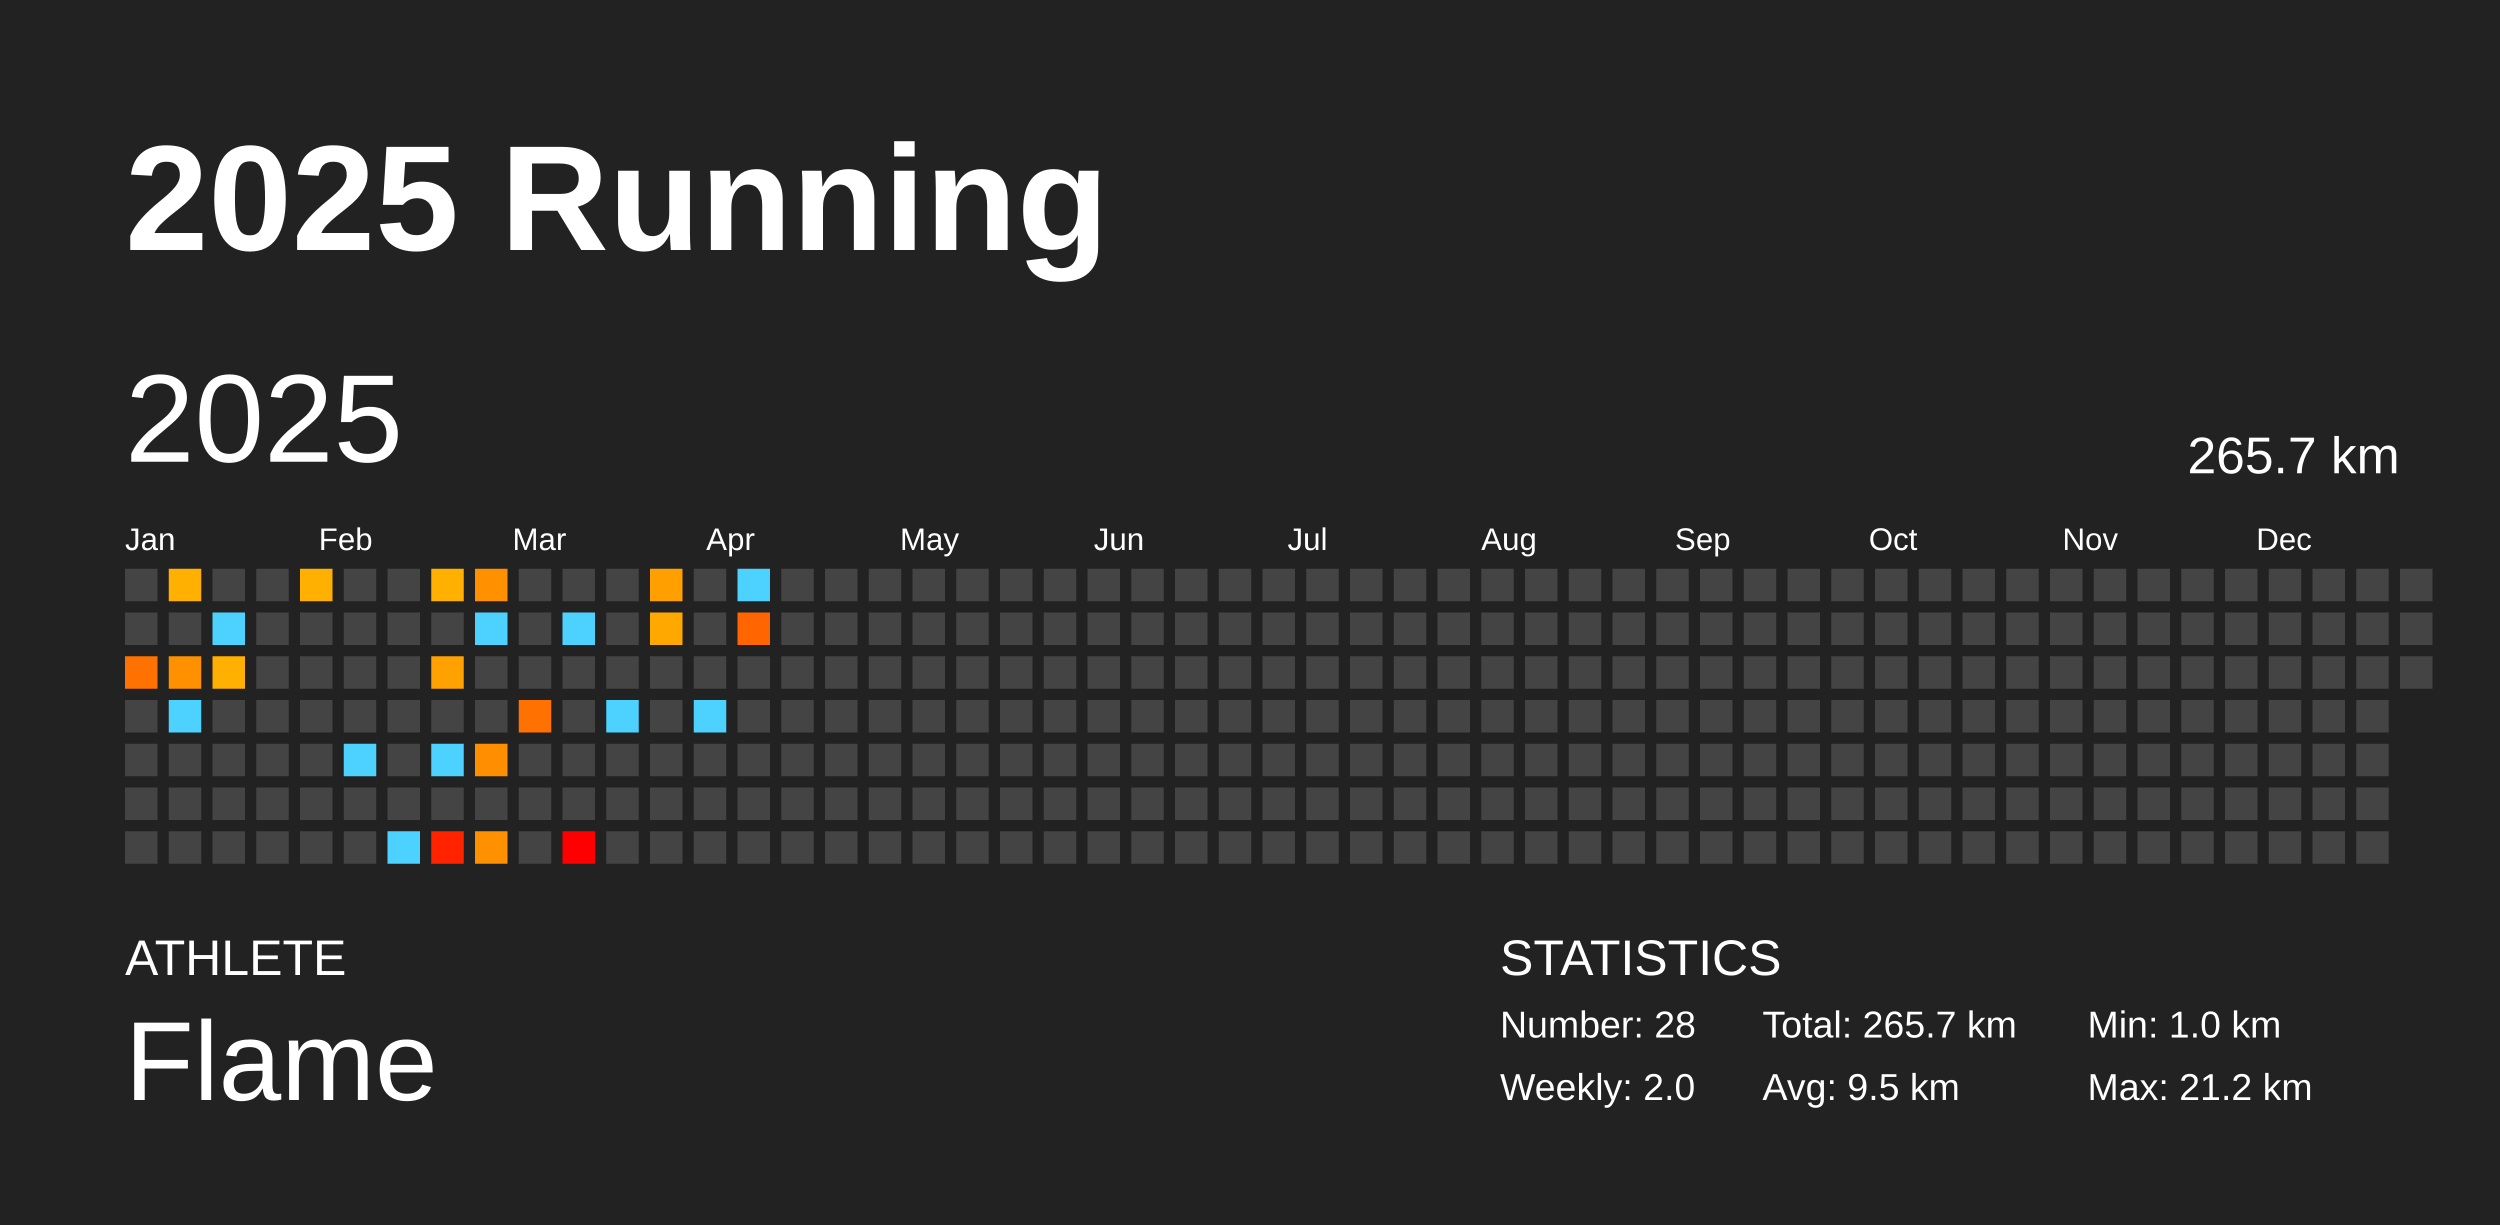
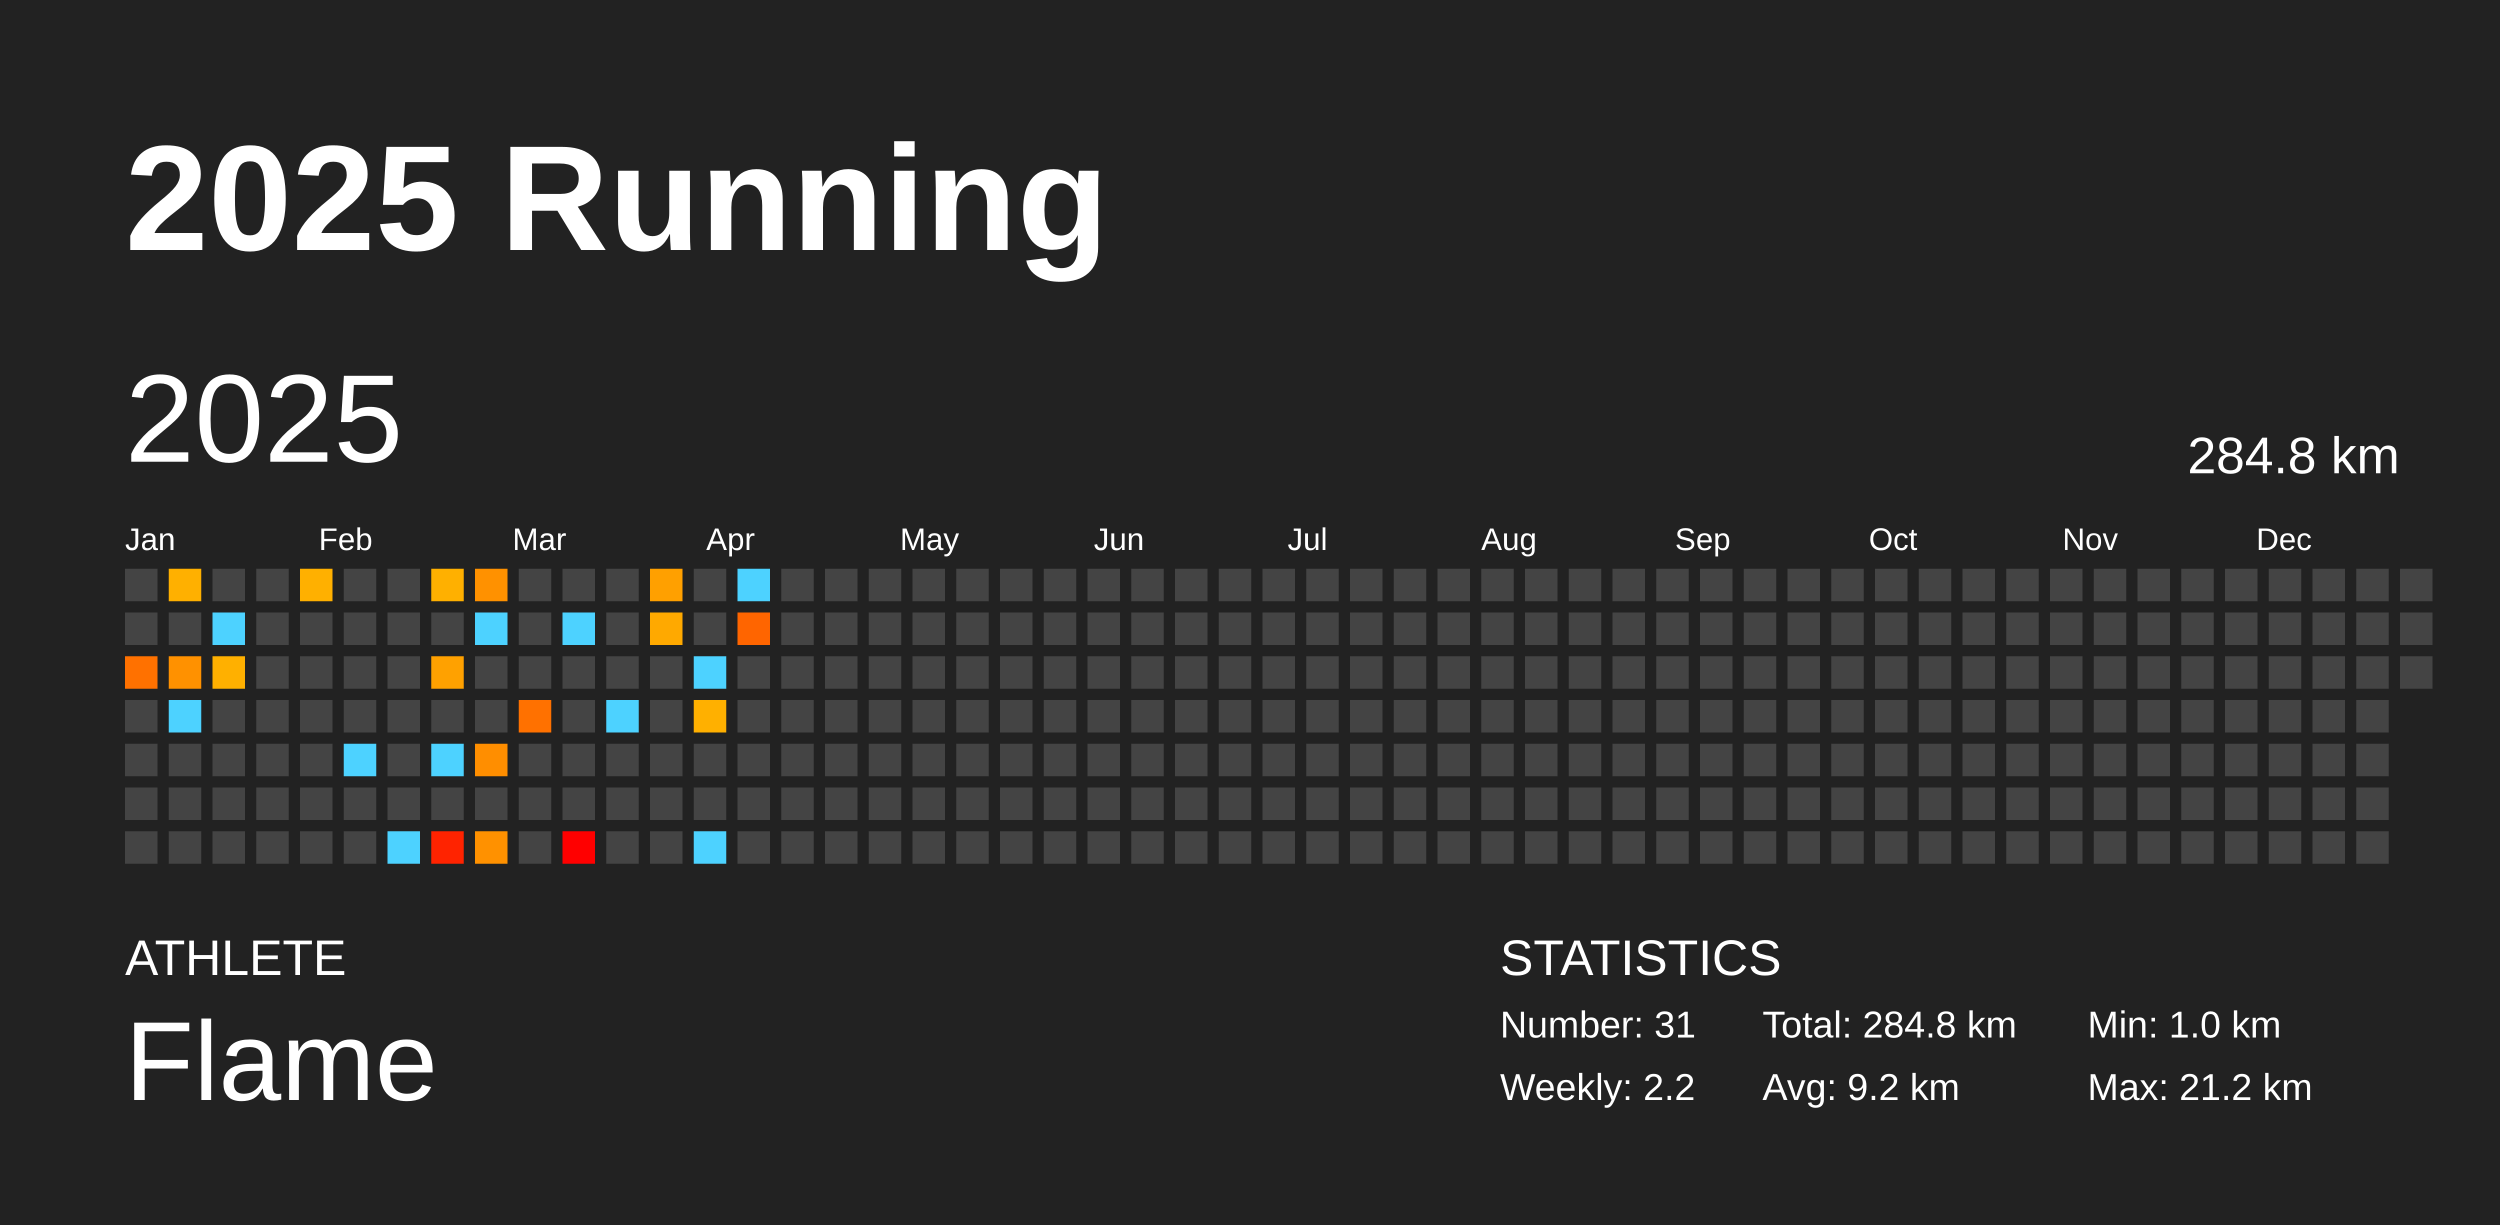
<svg xmlns="http://www.w3.org/2000/svg" baseProfile="full" height="98mm" version="1.1" viewBox="0,0,200,98" width="200mm">
  <defs />
  <rect fill="#222222" height="98" width="200" x="0" y="0" />
  <text fill="#FFFFFF" style="font-size:12px; font-family:Arial; font-weight:bold;" x="10" y="20">2025 Running</text>
  <text fill="#FFFFFF" style="font-size:4px; font-family:Arial" x="10" y="78">ATHLETE</text>
  <text fill="#FFFFFF" style="font-size:9px; font-family:Arial" x="10" y="88">Flame</text>
  <text fill="#FFFFFF" style="font-size:4px; font-family:Arial" x="120" y="78">STATISTICS</text>
-   <text fill="#FFFFFF" style="font-size:3px; font-family:Arial" x="120" y="83">Number: 28</text>
-   <text fill="#FFFFFF" style="font-size:3px; font-family:Arial" x="120" y="88">Weekly: 2.0</text>
-   <text fill="#FFFFFF" style="font-size:3px; font-family:Arial" x="141" y="83">Total: 265.7 km</text>
-   <text fill="#FFFFFF" style="font-size:3px; font-family:Arial" x="141" y="88">Avg: 9.5 km</text>
+   <text fill="#FFFFFF" style="font-size:3px; font-family:Arial" x="120" y="83">Number: 31</text>
+   <text fill="#FFFFFF" style="font-size:3px; font-family:Arial" x="120" y="88">Weekly: 2.2</text>
+   <text fill="#FFFFFF" style="font-size:3px; font-family:Arial" x="141" y="83">Total: 284.8 km</text>
+   <text fill="#FFFFFF" style="font-size:3px; font-family:Arial" x="141" y="88">Avg: 9.2 km</text>
  <text fill="#FFFFFF" style="font-size:3px; font-family:Arial" x="167" y="83">Min: 1.0 km</text>
  <text fill="#FFFFFF" style="font-size:3px; font-family:Arial" x="167" y="88">Max: 21.2 km</text>
  <text dominant-baseline="hanging" fill="#FFFFFF" style="font-size:10.0px; font-family:Arial;" x="10" y="30">2025</text>
-   <text dominant-baseline="hanging" fill="#FFFFFF" style="font-size:4.125px; font-family:Arial;" x="175" y="35">265.7 km</text>
+   <text dominant-baseline="hanging" fill="#FFFFFF" style="font-size:4.125px; font-family:Arial;" x="175" y="35">284.8 km</text>
  <text fill="#FFFFFF" style="font-size:2.5px; font-family:Arial" x="10.0" y="44">Jan</text>
  <text fill="#FFFFFF" style="font-size:2.5px; font-family:Arial" x="25.5" y="44">Feb</text>
  <text fill="#FFFFFF" style="font-size:2.5px; font-family:Arial" x="41.0" y="44">Mar</text>
  <text fill="#FFFFFF" style="font-size:2.5px; font-family:Arial" x="56.5" y="44">Apr</text>
  <text fill="#FFFFFF" style="font-size:2.5px; font-family:Arial" x="72.0" y="44">May</text>
  <text fill="#FFFFFF" style="font-size:2.5px; font-family:Arial" x="87.5" y="44">Jun</text>
  <text fill="#FFFFFF" style="font-size:2.5px; font-family:Arial" x="103.0" y="44">Jul</text>
  <text fill="#FFFFFF" style="font-size:2.5px; font-family:Arial" x="118.5" y="44">Aug</text>
  <text fill="#FFFFFF" style="font-size:2.5px; font-family:Arial" x="134.0" y="44">Sep</text>
  <text fill="#FFFFFF" style="font-size:2.5px; font-family:Arial" x="149.5" y="44">Oct</text>
  <text fill="#FFFFFF" style="font-size:2.5px; font-family:Arial" x="165.0" y="44">Nov</text>
  <text fill="#FFFFFF" style="font-size:2.5px; font-family:Arial" x="180.5" y="44">Dec</text>
  <rect fill="#444444" height="2.6" width="2.6" x="10.0" y="45.5" />
  <rect fill="#444444" height="2.6" width="2.6" x="10.0" y="49.0" />
  <rect fill="#ff7100" height="2.6" width="2.6" x="10.0" y="52.5" />
  <rect fill="#444444" height="2.6" width="2.6" x="10.0" y="56.0" />
  <rect fill="#444444" height="2.6" width="2.6" x="10.0" y="59.5" />
  <rect fill="#444444" height="2.6" width="2.6" x="10.0" y="63.0" />
  <rect fill="#444444" height="2.6" width="2.6" x="10.0" y="66.5" />
  <rect fill="#ffb000" height="2.6" width="2.6" x="13.5" y="45.5" />
  <rect fill="#444444" height="2.6" width="2.6" x="13.5" y="49.0" />
  <rect fill="#ff9100" height="2.6" width="2.6" x="13.5" y="52.5" />
  <rect fill="#4dd2ff" height="2.6" width="2.6" x="13.5" y="56.0" />
  <rect fill="#444444" height="2.6" width="2.6" x="13.5" y="59.5" />
  <rect fill="#444444" height="2.6" width="2.6" x="13.5" y="63.0" />
  <rect fill="#444444" height="2.6" width="2.6" x="13.5" y="66.5" />
  <rect fill="#444444" height="2.6" width="2.6" x="17.0" y="45.5" />
  <rect fill="#4dd2ff" height="2.6" width="2.6" x="17.0" y="49.0" />
  <rect fill="#ffb000" height="2.6" width="2.6" x="17.0" y="52.5" />
  <rect fill="#444444" height="2.6" width="2.6" x="17.0" y="56.0" />
  <rect fill="#444444" height="2.6" width="2.6" x="17.0" y="59.5" />
  <rect fill="#444444" height="2.6" width="2.6" x="17.0" y="63.0" />
  <rect fill="#444444" height="2.6" width="2.6" x="17.0" y="66.5" />
  <rect fill="#444444" height="2.6" width="2.6" x="20.5" y="45.5" />
  <rect fill="#444444" height="2.6" width="2.6" x="20.5" y="49.0" />
  <rect fill="#444444" height="2.6" width="2.6" x="20.5" y="52.5" />
  <rect fill="#444444" height="2.6" width="2.6" x="20.5" y="56.0" />
  <rect fill="#444444" height="2.6" width="2.6" x="20.5" y="59.5" />
  <rect fill="#444444" height="2.6" width="2.6" x="20.5" y="63.0" />
  <rect fill="#444444" height="2.6" width="2.6" x="20.5" y="66.5" />
  <rect fill="#ffb000" height="2.6" width="2.6" x="24.0" y="45.5" />
  <rect fill="#444444" height="2.6" width="2.6" x="24.0" y="49.0" />
  <rect fill="#444444" height="2.6" width="2.6" x="24.0" y="52.5" />
  <rect fill="#444444" height="2.6" width="2.6" x="24.0" y="56.0" />
  <rect fill="#444444" height="2.6" width="2.6" x="24.0" y="59.5" />
  <rect fill="#444444" height="2.6" width="2.6" x="24.0" y="63.0" />
  <rect fill="#444444" height="2.6" width="2.6" x="24.0" y="66.5" />
  <rect fill="#444444" height="2.6" width="2.6" x="27.5" y="45.5" />
  <rect fill="#444444" height="2.6" width="2.6" x="27.5" y="49.0" />
  <rect fill="#444444" height="2.6" width="2.6" x="27.5" y="52.5" />
  <rect fill="#444444" height="2.6" width="2.6" x="27.5" y="56.0" />
  <rect fill="#4dd2ff" height="2.6" width="2.6" x="27.5" y="59.5" />
  <rect fill="#444444" height="2.6" width="2.6" x="27.5" y="63.0" />
  <rect fill="#444444" height="2.6" width="2.6" x="27.5" y="66.5" />
  <rect fill="#444444" height="2.6" width="2.6" x="31.0" y="45.5" />
  <rect fill="#444444" height="2.6" width="2.6" x="31.0" y="49.0" />
  <rect fill="#444444" height="2.6" width="2.6" x="31.0" y="52.5" />
  <rect fill="#444444" height="2.6" width="2.6" x="31.0" y="56.0" />
  <rect fill="#444444" height="2.6" width="2.6" x="31.0" y="59.5" />
  <rect fill="#444444" height="2.6" width="2.6" x="31.0" y="63.0" />
  <rect fill="#4dd2ff" height="2.6" width="2.6" x="31.0" y="66.5" />
  <rect fill="#ffb000" height="2.6" width="2.6" x="34.5" y="45.5" />
  <rect fill="#444444" height="2.6" width="2.6" x="34.5" y="49.0" />
  <rect fill="#ffa100" height="2.6" width="2.6" x="34.5" y="52.5" />
  <rect fill="#444444" height="2.6" width="2.6" x="34.5" y="56.0" />
  <rect fill="#4dd2ff" height="2.6" width="2.6" x="34.5" y="59.5" />
  <rect fill="#444444" height="2.6" width="2.6" x="34.5" y="63.0" />
  <rect fill="#ff2300" height="2.6" width="2.6" x="34.5" y="66.5" />
  <rect fill="#ff9100" height="2.6" width="2.6" x="38.0" y="45.5" />
  <rect fill="#4dd2ff" height="2.6" width="2.6" x="38.0" y="49.0" />
  <rect fill="#444444" height="2.6" width="2.6" x="38.0" y="52.5" />
  <rect fill="#444444" height="2.6" width="2.6" x="38.0" y="56.0" />
  <rect fill="#ff8e00" height="2.6" width="2.6" x="38.0" y="59.5" />
  <rect fill="#444444" height="2.6" width="2.6" x="38.0" y="63.0" />
  <rect fill="#ff9100" height="2.6" width="2.6" x="38.0" y="66.5" />
  <rect fill="#444444" height="2.6" width="2.6" x="41.5" y="45.5" />
  <rect fill="#444444" height="2.6" width="2.6" x="41.5" y="49.0" />
  <rect fill="#444444" height="2.6" width="2.6" x="41.5" y="52.5" />
  <rect fill="#ff7100" height="2.6" width="2.6" x="41.5" y="56.0" />
  <rect fill="#444444" height="2.6" width="2.6" x="41.5" y="59.5" />
  <rect fill="#444444" height="2.6" width="2.6" x="41.5" y="63.0" />
  <rect fill="#444444" height="2.6" width="2.6" x="41.5" y="66.5" />
  <rect fill="#444444" height="2.6" width="2.6" x="45.0" y="45.5" />
  <rect fill="#4dd2ff" height="2.6" width="2.6" x="45.0" y="49.0" />
  <rect fill="#444444" height="2.6" width="2.6" x="45.0" y="52.5" />
  <rect fill="#444444" height="2.6" width="2.6" x="45.0" y="56.0" />
  <rect fill="#444444" height="2.6" width="2.6" x="45.0" y="59.5" />
  <rect fill="#444444" height="2.6" width="2.6" x="45.0" y="63.0" />
  <rect fill="red" height="2.6" width="2.6" x="45.0" y="66.5" />
  <rect fill="#444444" height="2.6" width="2.6" x="48.5" y="45.5" />
  <rect fill="#444444" height="2.6" width="2.6" x="48.5" y="49.0" />
  <rect fill="#444444" height="2.6" width="2.6" x="48.5" y="52.5" />
  <rect fill="#4dd2ff" height="2.6" width="2.6" x="48.5" y="56.0" />
  <rect fill="#444444" height="2.6" width="2.6" x="48.5" y="59.5" />
  <rect fill="#444444" height="2.6" width="2.6" x="48.5" y="63.0" />
  <rect fill="#444444" height="2.6" width="2.6" x="48.5" y="66.5" />
  <rect fill="#ffa000" height="2.6" width="2.6" x="52.0" y="45.5" />
  <rect fill="#ffa900" height="2.6" width="2.6" x="52.0" y="49.0" />
  <rect fill="#444444" height="2.6" width="2.6" x="52.0" y="52.5" />
  <rect fill="#444444" height="2.6" width="2.6" x="52.0" y="56.0" />
  <rect fill="#444444" height="2.6" width="2.6" x="52.0" y="59.5" />
  <rect fill="#444444" height="2.6" width="2.6" x="52.0" y="63.0" />
  <rect fill="#444444" height="2.6" width="2.6" x="52.0" y="66.5" />
  <rect fill="#444444" height="2.6" width="2.6" x="55.5" y="45.5" />
  <rect fill="#444444" height="2.6" width="2.6" x="55.5" y="49.0" />
-   <rect fill="#444444" height="2.6" width="2.6" x="55.5" y="52.5" />
-   <rect fill="#4dd2ff" height="2.6" width="2.6" x="55.5" y="56.0" />
+   <rect fill="#4dd2ff" height="2.6" width="2.6" x="55.5" y="52.5" />
+   <rect fill="#ffb000" height="2.6" width="2.6" x="55.5" y="56.0" />
  <rect fill="#444444" height="2.6" width="2.6" x="55.5" y="59.5" />
  <rect fill="#444444" height="2.6" width="2.6" x="55.5" y="63.0" />
-   <rect fill="#444444" height="2.6" width="2.6" x="55.5" y="66.5" />
+   <rect fill="#4dd2ff" height="2.6" width="2.6" x="55.5" y="66.5" />
  <rect fill="#4dd2ff" height="2.6" width="2.6" x="59.0" y="45.5" />
  <rect fill="#ff6500" height="2.6" width="2.6" x="59.0" y="49.0" />
  <rect fill="#444444" height="2.6" width="2.6" x="59.0" y="52.5" />
  <rect fill="#444444" height="2.6" width="2.6" x="59.0" y="56.0" />
  <rect fill="#444444" height="2.6" width="2.6" x="59.0" y="59.5" />
  <rect fill="#444444" height="2.6" width="2.6" x="59.0" y="63.0" />
  <rect fill="#444444" height="2.6" width="2.6" x="59.0" y="66.5" />
  <rect fill="#444444" height="2.6" width="2.6" x="62.5" y="45.5" />
  <rect fill="#444444" height="2.6" width="2.6" x="62.5" y="49.0" />
  <rect fill="#444444" height="2.6" width="2.6" x="62.5" y="52.5" />
  <rect fill="#444444" height="2.6" width="2.6" x="62.5" y="56.0" />
  <rect fill="#444444" height="2.6" width="2.6" x="62.5" y="59.5" />
  <rect fill="#444444" height="2.6" width="2.6" x="62.5" y="63.0" />
  <rect fill="#444444" height="2.6" width="2.6" x="62.5" y="66.5" />
  <rect fill="#444444" height="2.6" width="2.6" x="66.0" y="45.5" />
  <rect fill="#444444" height="2.6" width="2.6" x="66.0" y="49.0" />
  <rect fill="#444444" height="2.6" width="2.6" x="66.0" y="52.5" />
  <rect fill="#444444" height="2.6" width="2.6" x="66.0" y="56.0" />
  <rect fill="#444444" height="2.6" width="2.6" x="66.0" y="59.5" />
  <rect fill="#444444" height="2.6" width="2.6" x="66.0" y="63.0" />
  <rect fill="#444444" height="2.6" width="2.6" x="66.0" y="66.5" />
  <rect fill="#444444" height="2.6" width="2.6" x="69.5" y="45.5" />
  <rect fill="#444444" height="2.6" width="2.6" x="69.5" y="49.0" />
  <rect fill="#444444" height="2.6" width="2.6" x="69.5" y="52.5" />
  <rect fill="#444444" height="2.6" width="2.6" x="69.5" y="56.0" />
  <rect fill="#444444" height="2.6" width="2.6" x="69.5" y="59.5" />
  <rect fill="#444444" height="2.6" width="2.6" x="69.5" y="63.0" />
  <rect fill="#444444" height="2.6" width="2.6" x="69.5" y="66.5" />
  <rect fill="#444444" height="2.6" width="2.6" x="73.0" y="45.5" />
  <rect fill="#444444" height="2.6" width="2.6" x="73.0" y="49.0" />
  <rect fill="#444444" height="2.6" width="2.6" x="73.0" y="52.5" />
  <rect fill="#444444" height="2.6" width="2.6" x="73.0" y="56.0" />
  <rect fill="#444444" height="2.6" width="2.6" x="73.0" y="59.5" />
  <rect fill="#444444" height="2.6" width="2.6" x="73.0" y="63.0" />
  <rect fill="#444444" height="2.6" width="2.6" x="73.0" y="66.5" />
  <rect fill="#444444" height="2.6" width="2.6" x="76.5" y="45.5" />
  <rect fill="#444444" height="2.6" width="2.6" x="76.5" y="49.0" />
  <rect fill="#444444" height="2.6" width="2.6" x="76.5" y="52.5" />
  <rect fill="#444444" height="2.6" width="2.6" x="76.5" y="56.0" />
  <rect fill="#444444" height="2.6" width="2.6" x="76.5" y="59.5" />
  <rect fill="#444444" height="2.6" width="2.6" x="76.5" y="63.0" />
  <rect fill="#444444" height="2.6" width="2.6" x="76.5" y="66.5" />
  <rect fill="#444444" height="2.6" width="2.6" x="80.0" y="45.5" />
  <rect fill="#444444" height="2.6" width="2.6" x="80.0" y="49.0" />
  <rect fill="#444444" height="2.6" width="2.6" x="80.0" y="52.5" />
  <rect fill="#444444" height="2.6" width="2.6" x="80.0" y="56.0" />
  <rect fill="#444444" height="2.6" width="2.6" x="80.0" y="59.5" />
  <rect fill="#444444" height="2.6" width="2.6" x="80.0" y="63.0" />
  <rect fill="#444444" height="2.6" width="2.6" x="80.0" y="66.5" />
  <rect fill="#444444" height="2.6" width="2.6" x="83.5" y="45.5" />
  <rect fill="#444444" height="2.6" width="2.6" x="83.5" y="49.0" />
  <rect fill="#444444" height="2.6" width="2.6" x="83.5" y="52.5" />
  <rect fill="#444444" height="2.6" width="2.6" x="83.5" y="56.0" />
  <rect fill="#444444" height="2.6" width="2.6" x="83.5" y="59.5" />
  <rect fill="#444444" height="2.6" width="2.6" x="83.5" y="63.0" />
  <rect fill="#444444" height="2.6" width="2.6" x="83.5" y="66.5" />
  <rect fill="#444444" height="2.6" width="2.6" x="87.0" y="45.5" />
  <rect fill="#444444" height="2.6" width="2.6" x="87.0" y="49.0" />
  <rect fill="#444444" height="2.6" width="2.6" x="87.0" y="52.5" />
  <rect fill="#444444" height="2.6" width="2.6" x="87.0" y="56.0" />
  <rect fill="#444444" height="2.6" width="2.6" x="87.0" y="59.5" />
  <rect fill="#444444" height="2.6" width="2.6" x="87.0" y="63.0" />
  <rect fill="#444444" height="2.6" width="2.6" x="87.0" y="66.5" />
  <rect fill="#444444" height="2.6" width="2.6" x="90.5" y="45.5" />
  <rect fill="#444444" height="2.6" width="2.6" x="90.5" y="49.0" />
  <rect fill="#444444" height="2.6" width="2.6" x="90.5" y="52.5" />
  <rect fill="#444444" height="2.6" width="2.6" x="90.5" y="56.0" />
  <rect fill="#444444" height="2.6" width="2.6" x="90.5" y="59.5" />
  <rect fill="#444444" height="2.6" width="2.6" x="90.5" y="63.0" />
  <rect fill="#444444" height="2.6" width="2.6" x="90.5" y="66.5" />
  <rect fill="#444444" height="2.6" width="2.6" x="94.0" y="45.5" />
  <rect fill="#444444" height="2.6" width="2.6" x="94.0" y="49.0" />
  <rect fill="#444444" height="2.6" width="2.6" x="94.0" y="52.5" />
  <rect fill="#444444" height="2.6" width="2.6" x="94.0" y="56.0" />
  <rect fill="#444444" height="2.6" width="2.6" x="94.0" y="59.5" />
  <rect fill="#444444" height="2.6" width="2.6" x="94.0" y="63.0" />
  <rect fill="#444444" height="2.6" width="2.6" x="94.0" y="66.5" />
  <rect fill="#444444" height="2.6" width="2.6" x="97.5" y="45.5" />
  <rect fill="#444444" height="2.6" width="2.6" x="97.5" y="49.0" />
  <rect fill="#444444" height="2.6" width="2.6" x="97.5" y="52.5" />
  <rect fill="#444444" height="2.6" width="2.6" x="97.5" y="56.0" />
  <rect fill="#444444" height="2.6" width="2.6" x="97.5" y="59.5" />
  <rect fill="#444444" height="2.6" width="2.6" x="97.5" y="63.0" />
  <rect fill="#444444" height="2.6" width="2.6" x="97.5" y="66.5" />
  <rect fill="#444444" height="2.6" width="2.6" x="101.0" y="45.5" />
  <rect fill="#444444" height="2.6" width="2.6" x="101.0" y="49.0" />
  <rect fill="#444444" height="2.6" width="2.6" x="101.0" y="52.5" />
  <rect fill="#444444" height="2.6" width="2.6" x="101.0" y="56.0" />
  <rect fill="#444444" height="2.6" width="2.6" x="101.0" y="59.5" />
  <rect fill="#444444" height="2.6" width="2.6" x="101.0" y="63.0" />
  <rect fill="#444444" height="2.6" width="2.6" x="101.0" y="66.5" />
  <rect fill="#444444" height="2.6" width="2.6" x="104.5" y="45.5" />
  <rect fill="#444444" height="2.6" width="2.6" x="104.5" y="49.0" />
  <rect fill="#444444" height="2.6" width="2.6" x="104.5" y="52.5" />
  <rect fill="#444444" height="2.6" width="2.6" x="104.5" y="56.0" />
  <rect fill="#444444" height="2.6" width="2.6" x="104.5" y="59.5" />
  <rect fill="#444444" height="2.6" width="2.6" x="104.5" y="63.0" />
  <rect fill="#444444" height="2.6" width="2.6" x="104.5" y="66.5" />
  <rect fill="#444444" height="2.6" width="2.6" x="108.0" y="45.5" />
  <rect fill="#444444" height="2.6" width="2.6" x="108.0" y="49.0" />
  <rect fill="#444444" height="2.6" width="2.6" x="108.0" y="52.5" />
  <rect fill="#444444" height="2.6" width="2.6" x="108.0" y="56.0" />
  <rect fill="#444444" height="2.6" width="2.6" x="108.0" y="59.5" />
  <rect fill="#444444" height="2.6" width="2.6" x="108.0" y="63.0" />
  <rect fill="#444444" height="2.6" width="2.6" x="108.0" y="66.5" />
  <rect fill="#444444" height="2.6" width="2.6" x="111.5" y="45.5" />
  <rect fill="#444444" height="2.6" width="2.6" x="111.5" y="49.0" />
  <rect fill="#444444" height="2.6" width="2.6" x="111.5" y="52.5" />
  <rect fill="#444444" height="2.6" width="2.6" x="111.5" y="56.0" />
  <rect fill="#444444" height="2.6" width="2.6" x="111.5" y="59.5" />
  <rect fill="#444444" height="2.6" width="2.6" x="111.5" y="63.0" />
  <rect fill="#444444" height="2.6" width="2.6" x="111.5" y="66.5" />
  <rect fill="#444444" height="2.6" width="2.6" x="115.0" y="45.5" />
  <rect fill="#444444" height="2.6" width="2.6" x="115.0" y="49.0" />
  <rect fill="#444444" height="2.6" width="2.6" x="115.0" y="52.5" />
  <rect fill="#444444" height="2.6" width="2.6" x="115.0" y="56.0" />
  <rect fill="#444444" height="2.6" width="2.6" x="115.0" y="59.5" />
  <rect fill="#444444" height="2.6" width="2.6" x="115.0" y="63.0" />
  <rect fill="#444444" height="2.6" width="2.6" x="115.0" y="66.5" />
  <rect fill="#444444" height="2.6" width="2.6" x="118.5" y="45.5" />
  <rect fill="#444444" height="2.6" width="2.6" x="118.5" y="49.0" />
  <rect fill="#444444" height="2.6" width="2.6" x="118.5" y="52.5" />
  <rect fill="#444444" height="2.6" width="2.6" x="118.5" y="56.0" />
  <rect fill="#444444" height="2.6" width="2.6" x="118.5" y="59.5" />
  <rect fill="#444444" height="2.6" width="2.6" x="118.5" y="63.0" />
  <rect fill="#444444" height="2.6" width="2.6" x="118.5" y="66.5" />
  <rect fill="#444444" height="2.6" width="2.6" x="122.0" y="45.5" />
  <rect fill="#444444" height="2.6" width="2.6" x="122.0" y="49.0" />
  <rect fill="#444444" height="2.6" width="2.6" x="122.0" y="52.5" />
  <rect fill="#444444" height="2.6" width="2.6" x="122.0" y="56.0" />
  <rect fill="#444444" height="2.6" width="2.6" x="122.0" y="59.5" />
  <rect fill="#444444" height="2.6" width="2.6" x="122.0" y="63.0" />
  <rect fill="#444444" height="2.6" width="2.6" x="122.0" y="66.5" />
  <rect fill="#444444" height="2.6" width="2.6" x="125.5" y="45.5" />
  <rect fill="#444444" height="2.6" width="2.6" x="125.5" y="49.0" />
  <rect fill="#444444" height="2.6" width="2.6" x="125.5" y="52.5" />
  <rect fill="#444444" height="2.6" width="2.6" x="125.5" y="56.0" />
  <rect fill="#444444" height="2.6" width="2.6" x="125.5" y="59.5" />
  <rect fill="#444444" height="2.6" width="2.6" x="125.5" y="63.0" />
  <rect fill="#444444" height="2.6" width="2.6" x="125.5" y="66.5" />
  <rect fill="#444444" height="2.6" width="2.6" x="129.0" y="45.5" />
  <rect fill="#444444" height="2.6" width="2.6" x="129.0" y="49.0" />
  <rect fill="#444444" height="2.6" width="2.6" x="129.0" y="52.5" />
  <rect fill="#444444" height="2.6" width="2.6" x="129.0" y="56.0" />
  <rect fill="#444444" height="2.6" width="2.6" x="129.0" y="59.5" />
  <rect fill="#444444" height="2.6" width="2.6" x="129.0" y="63.0" />
  <rect fill="#444444" height="2.6" width="2.6" x="129.0" y="66.5" />
  <rect fill="#444444" height="2.6" width="2.6" x="132.5" y="45.5" />
  <rect fill="#444444" height="2.6" width="2.6" x="132.5" y="49.0" />
  <rect fill="#444444" height="2.6" width="2.6" x="132.5" y="52.5" />
  <rect fill="#444444" height="2.6" width="2.6" x="132.5" y="56.0" />
  <rect fill="#444444" height="2.6" width="2.6" x="132.5" y="59.5" />
  <rect fill="#444444" height="2.6" width="2.6" x="132.5" y="63.0" />
  <rect fill="#444444" height="2.6" width="2.6" x="132.5" y="66.5" />
  <rect fill="#444444" height="2.6" width="2.6" x="136.0" y="45.5" />
  <rect fill="#444444" height="2.6" width="2.6" x="136.0" y="49.0" />
  <rect fill="#444444" height="2.6" width="2.6" x="136.0" y="52.5" />
  <rect fill="#444444" height="2.6" width="2.6" x="136.0" y="56.0" />
  <rect fill="#444444" height="2.6" width="2.6" x="136.0" y="59.5" />
  <rect fill="#444444" height="2.6" width="2.6" x="136.0" y="63.0" />
  <rect fill="#444444" height="2.6" width="2.6" x="136.0" y="66.5" />
  <rect fill="#444444" height="2.6" width="2.6" x="139.5" y="45.5" />
  <rect fill="#444444" height="2.6" width="2.6" x="139.5" y="49.0" />
  <rect fill="#444444" height="2.6" width="2.6" x="139.5" y="52.5" />
  <rect fill="#444444" height="2.6" width="2.6" x="139.5" y="56.0" />
  <rect fill="#444444" height="2.6" width="2.6" x="139.5" y="59.5" />
  <rect fill="#444444" height="2.6" width="2.6" x="139.5" y="63.0" />
  <rect fill="#444444" height="2.6" width="2.6" x="139.5" y="66.5" />
  <rect fill="#444444" height="2.6" width="2.6" x="143.0" y="45.5" />
  <rect fill="#444444" height="2.6" width="2.6" x="143.0" y="49.0" />
  <rect fill="#444444" height="2.6" width="2.6" x="143.0" y="52.5" />
  <rect fill="#444444" height="2.6" width="2.6" x="143.0" y="56.0" />
  <rect fill="#444444" height="2.6" width="2.6" x="143.0" y="59.5" />
  <rect fill="#444444" height="2.6" width="2.6" x="143.0" y="63.0" />
  <rect fill="#444444" height="2.6" width="2.6" x="143.0" y="66.5" />
  <rect fill="#444444" height="2.6" width="2.6" x="146.5" y="45.5" />
  <rect fill="#444444" height="2.6" width="2.6" x="146.5" y="49.0" />
  <rect fill="#444444" height="2.6" width="2.6" x="146.5" y="52.5" />
  <rect fill="#444444" height="2.6" width="2.6" x="146.5" y="56.0" />
  <rect fill="#444444" height="2.6" width="2.6" x="146.5" y="59.5" />
  <rect fill="#444444" height="2.6" width="2.6" x="146.5" y="63.0" />
  <rect fill="#444444" height="2.6" width="2.6" x="146.5" y="66.5" />
  <rect fill="#444444" height="2.6" width="2.6" x="150.0" y="45.5" />
  <rect fill="#444444" height="2.6" width="2.6" x="150.0" y="49.0" />
  <rect fill="#444444" height="2.6" width="2.6" x="150.0" y="52.5" />
  <rect fill="#444444" height="2.6" width="2.6" x="150.0" y="56.0" />
  <rect fill="#444444" height="2.6" width="2.6" x="150.0" y="59.5" />
  <rect fill="#444444" height="2.6" width="2.6" x="150.0" y="63.0" />
  <rect fill="#444444" height="2.6" width="2.6" x="150.0" y="66.5" />
  <rect fill="#444444" height="2.6" width="2.6" x="153.5" y="45.5" />
  <rect fill="#444444" height="2.6" width="2.6" x="153.5" y="49.0" />
  <rect fill="#444444" height="2.6" width="2.6" x="153.5" y="52.5" />
  <rect fill="#444444" height="2.6" width="2.6" x="153.5" y="56.0" />
  <rect fill="#444444" height="2.6" width="2.6" x="153.5" y="59.5" />
  <rect fill="#444444" height="2.6" width="2.6" x="153.5" y="63.0" />
  <rect fill="#444444" height="2.6" width="2.6" x="153.5" y="66.5" />
  <rect fill="#444444" height="2.6" width="2.6" x="157.0" y="45.5" />
  <rect fill="#444444" height="2.6" width="2.6" x="157.0" y="49.0" />
  <rect fill="#444444" height="2.6" width="2.6" x="157.0" y="52.5" />
  <rect fill="#444444" height="2.6" width="2.6" x="157.0" y="56.0" />
  <rect fill="#444444" height="2.6" width="2.6" x="157.0" y="59.5" />
  <rect fill="#444444" height="2.6" width="2.6" x="157.0" y="63.0" />
  <rect fill="#444444" height="2.6" width="2.6" x="157.0" y="66.5" />
  <rect fill="#444444" height="2.6" width="2.6" x="160.5" y="45.5" />
  <rect fill="#444444" height="2.6" width="2.6" x="160.5" y="49.0" />
  <rect fill="#444444" height="2.6" width="2.6" x="160.5" y="52.5" />
  <rect fill="#444444" height="2.6" width="2.6" x="160.5" y="56.0" />
  <rect fill="#444444" height="2.6" width="2.6" x="160.5" y="59.5" />
  <rect fill="#444444" height="2.6" width="2.6" x="160.5" y="63.0" />
  <rect fill="#444444" height="2.6" width="2.6" x="160.5" y="66.5" />
  <rect fill="#444444" height="2.6" width="2.6" x="164.0" y="45.5" />
  <rect fill="#444444" height="2.6" width="2.6" x="164.0" y="49.0" />
  <rect fill="#444444" height="2.6" width="2.6" x="164.0" y="52.5" />
  <rect fill="#444444" height="2.6" width="2.6" x="164.0" y="56.0" />
  <rect fill="#444444" height="2.6" width="2.6" x="164.0" y="59.5" />
  <rect fill="#444444" height="2.6" width="2.6" x="164.0" y="63.0" />
  <rect fill="#444444" height="2.6" width="2.6" x="164.0" y="66.5" />
  <rect fill="#444444" height="2.6" width="2.6" x="167.5" y="45.5" />
  <rect fill="#444444" height="2.6" width="2.6" x="167.5" y="49.0" />
  <rect fill="#444444" height="2.6" width="2.6" x="167.5" y="52.5" />
  <rect fill="#444444" height="2.6" width="2.6" x="167.5" y="56.0" />
  <rect fill="#444444" height="2.6" width="2.6" x="167.5" y="59.5" />
  <rect fill="#444444" height="2.6" width="2.6" x="167.5" y="63.0" />
  <rect fill="#444444" height="2.6" width="2.6" x="167.5" y="66.5" />
  <rect fill="#444444" height="2.6" width="2.6" x="171.0" y="45.5" />
  <rect fill="#444444" height="2.6" width="2.6" x="171.0" y="49.0" />
  <rect fill="#444444" height="2.6" width="2.6" x="171.0" y="52.5" />
  <rect fill="#444444" height="2.6" width="2.6" x="171.0" y="56.0" />
  <rect fill="#444444" height="2.6" width="2.6" x="171.0" y="59.5" />
  <rect fill="#444444" height="2.6" width="2.6" x="171.0" y="63.0" />
  <rect fill="#444444" height="2.6" width="2.6" x="171.0" y="66.5" />
  <rect fill="#444444" height="2.6" width="2.6" x="174.5" y="45.5" />
  <rect fill="#444444" height="2.6" width="2.6" x="174.5" y="49.0" />
  <rect fill="#444444" height="2.6" width="2.6" x="174.5" y="52.5" />
  <rect fill="#444444" height="2.6" width="2.6" x="174.5" y="56.0" />
  <rect fill="#444444" height="2.6" width="2.6" x="174.5" y="59.5" />
  <rect fill="#444444" height="2.6" width="2.6" x="174.5" y="63.0" />
  <rect fill="#444444" height="2.6" width="2.6" x="174.5" y="66.5" />
  <rect fill="#444444" height="2.6" width="2.6" x="178.0" y="45.5" />
  <rect fill="#444444" height="2.6" width="2.6" x="178.0" y="49.0" />
  <rect fill="#444444" height="2.6" width="2.6" x="178.0" y="52.5" />
  <rect fill="#444444" height="2.6" width="2.6" x="178.0" y="56.0" />
  <rect fill="#444444" height="2.6" width="2.6" x="178.0" y="59.5" />
  <rect fill="#444444" height="2.6" width="2.6" x="178.0" y="63.0" />
  <rect fill="#444444" height="2.6" width="2.6" x="178.0" y="66.5" />
  <rect fill="#444444" height="2.6" width="2.6" x="181.5" y="45.5" />
  <rect fill="#444444" height="2.6" width="2.6" x="181.5" y="49.0" />
  <rect fill="#444444" height="2.6" width="2.6" x="181.5" y="52.5" />
  <rect fill="#444444" height="2.6" width="2.6" x="181.5" y="56.0" />
  <rect fill="#444444" height="2.6" width="2.6" x="181.5" y="59.5" />
  <rect fill="#444444" height="2.6" width="2.6" x="181.5" y="63.0" />
  <rect fill="#444444" height="2.6" width="2.6" x="181.5" y="66.5" />
  <rect fill="#444444" height="2.6" width="2.6" x="185.0" y="45.5" />
  <rect fill="#444444" height="2.6" width="2.6" x="185.0" y="49.0" />
  <rect fill="#444444" height="2.6" width="2.6" x="185.0" y="52.5" />
  <rect fill="#444444" height="2.6" width="2.6" x="185.0" y="56.0" />
  <rect fill="#444444" height="2.6" width="2.6" x="185.0" y="59.5" />
  <rect fill="#444444" height="2.6" width="2.6" x="185.0" y="63.0" />
  <rect fill="#444444" height="2.6" width="2.6" x="185.0" y="66.5" />
  <rect fill="#444444" height="2.6" width="2.6" x="188.5" y="45.5" />
  <rect fill="#444444" height="2.6" width="2.6" x="188.5" y="49.0" />
  <rect fill="#444444" height="2.6" width="2.6" x="188.5" y="52.5" />
  <rect fill="#444444" height="2.6" width="2.6" x="188.5" y="56.0" />
  <rect fill="#444444" height="2.6" width="2.6" x="188.5" y="59.5" />
  <rect fill="#444444" height="2.6" width="2.6" x="188.5" y="63.0" />
  <rect fill="#444444" height="2.6" width="2.6" x="188.5" y="66.5" />
  <rect fill="#444444" height="2.6" width="2.6" x="192.0" y="45.5" />
  <rect fill="#444444" height="2.6" width="2.6" x="192.0" y="49.0" />
  <rect fill="#444444" height="2.6" width="2.6" x="192.0" y="52.5" />
</svg>
